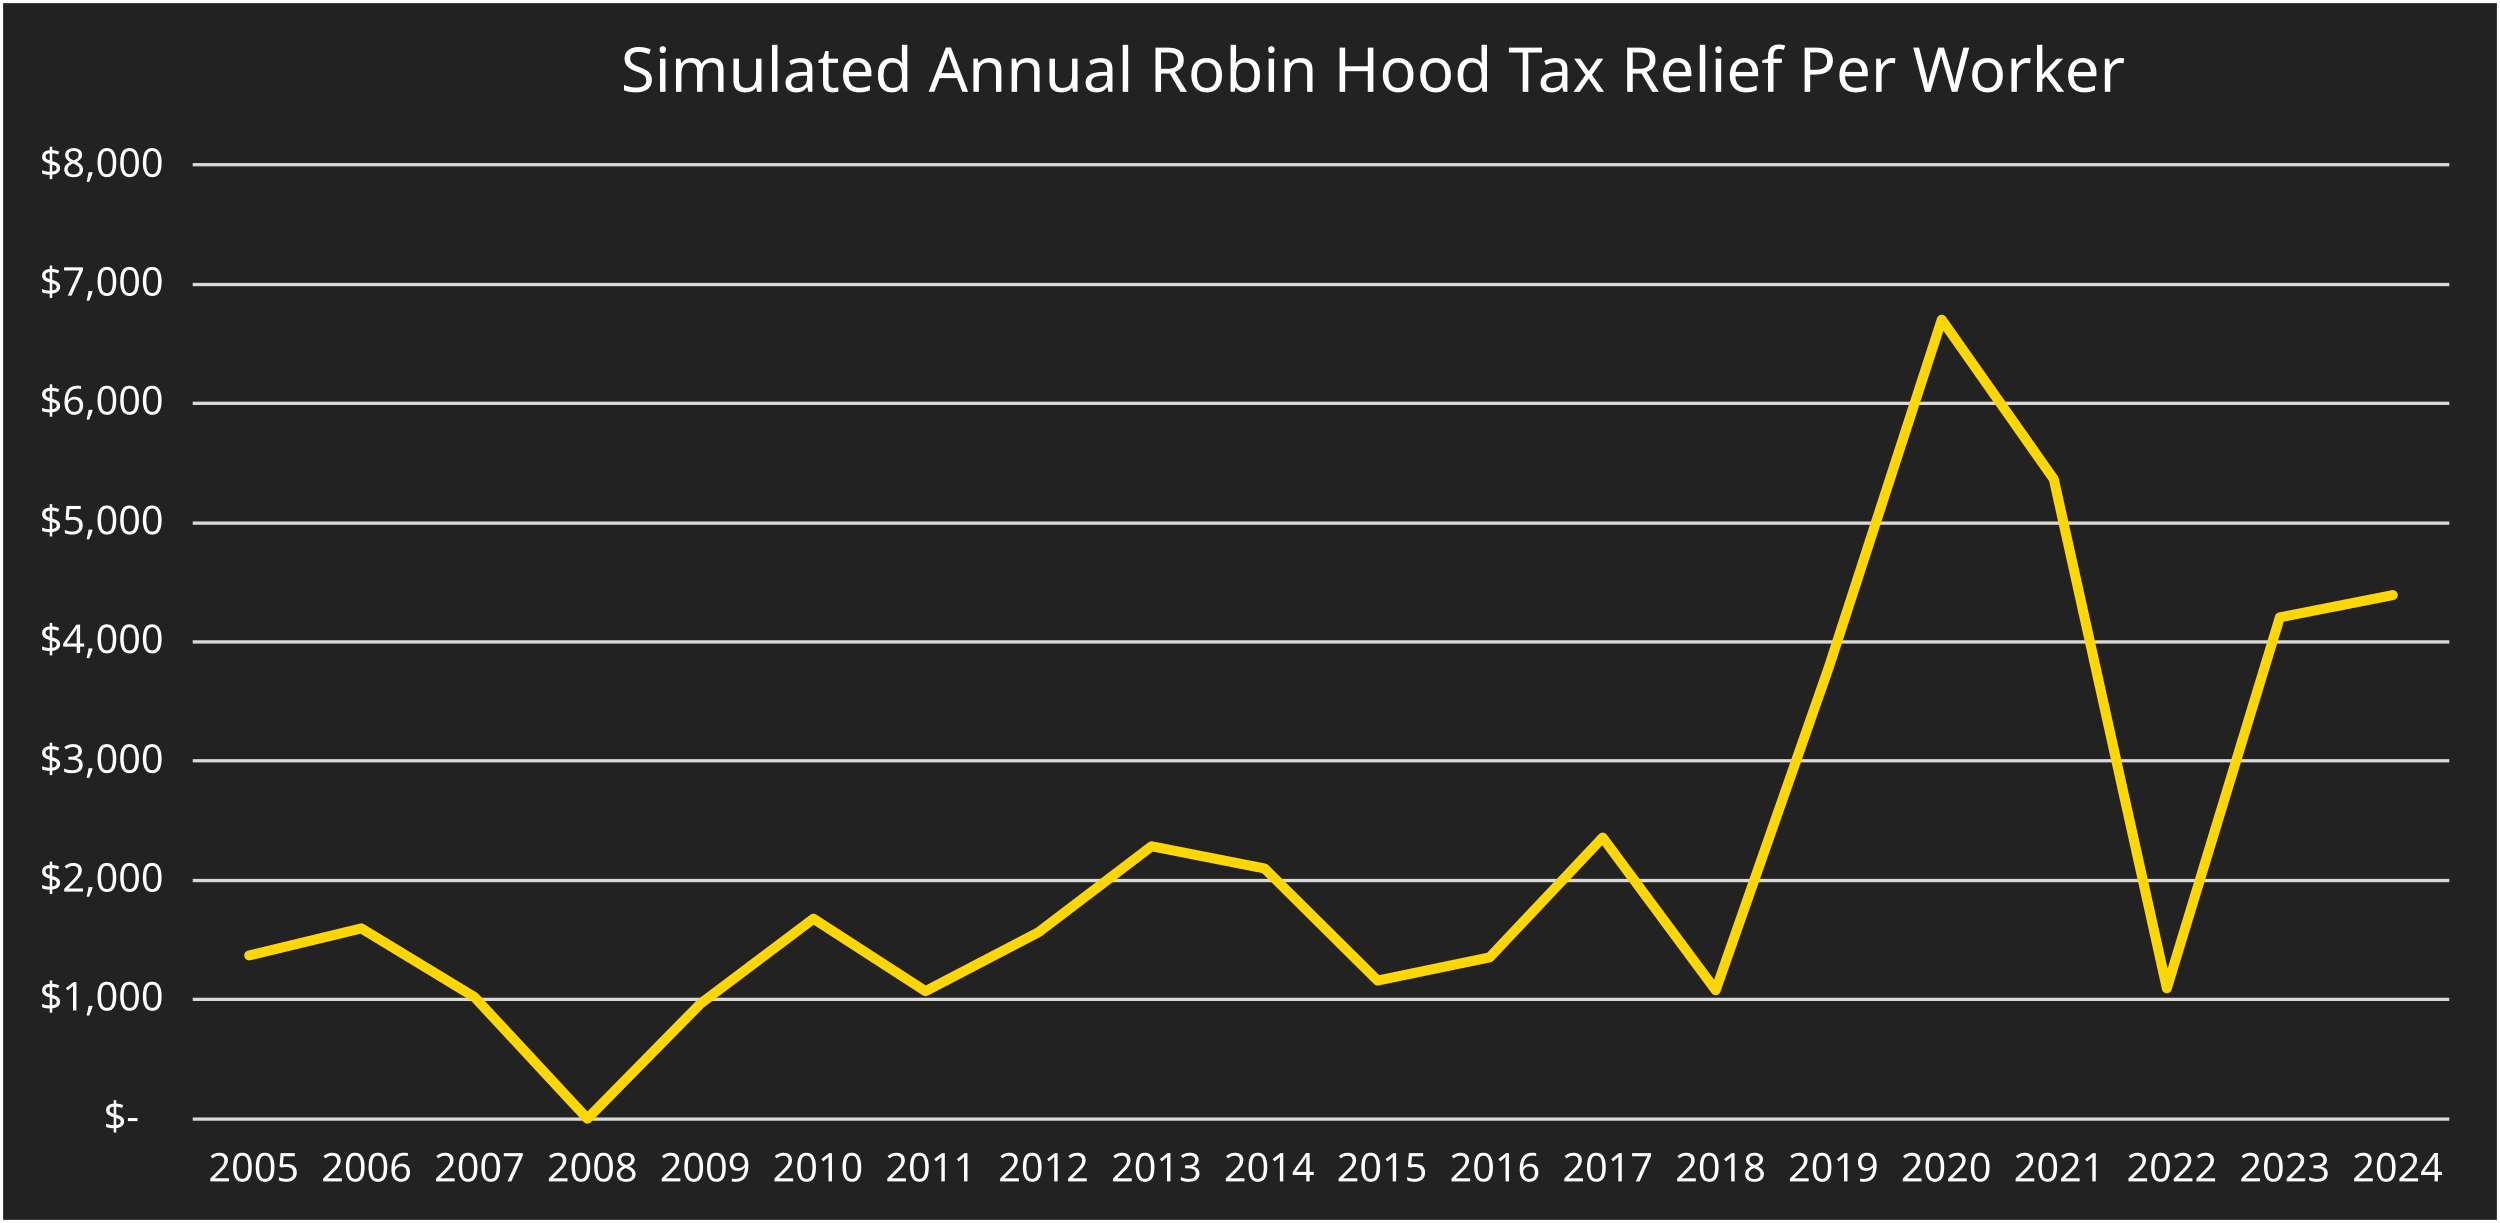
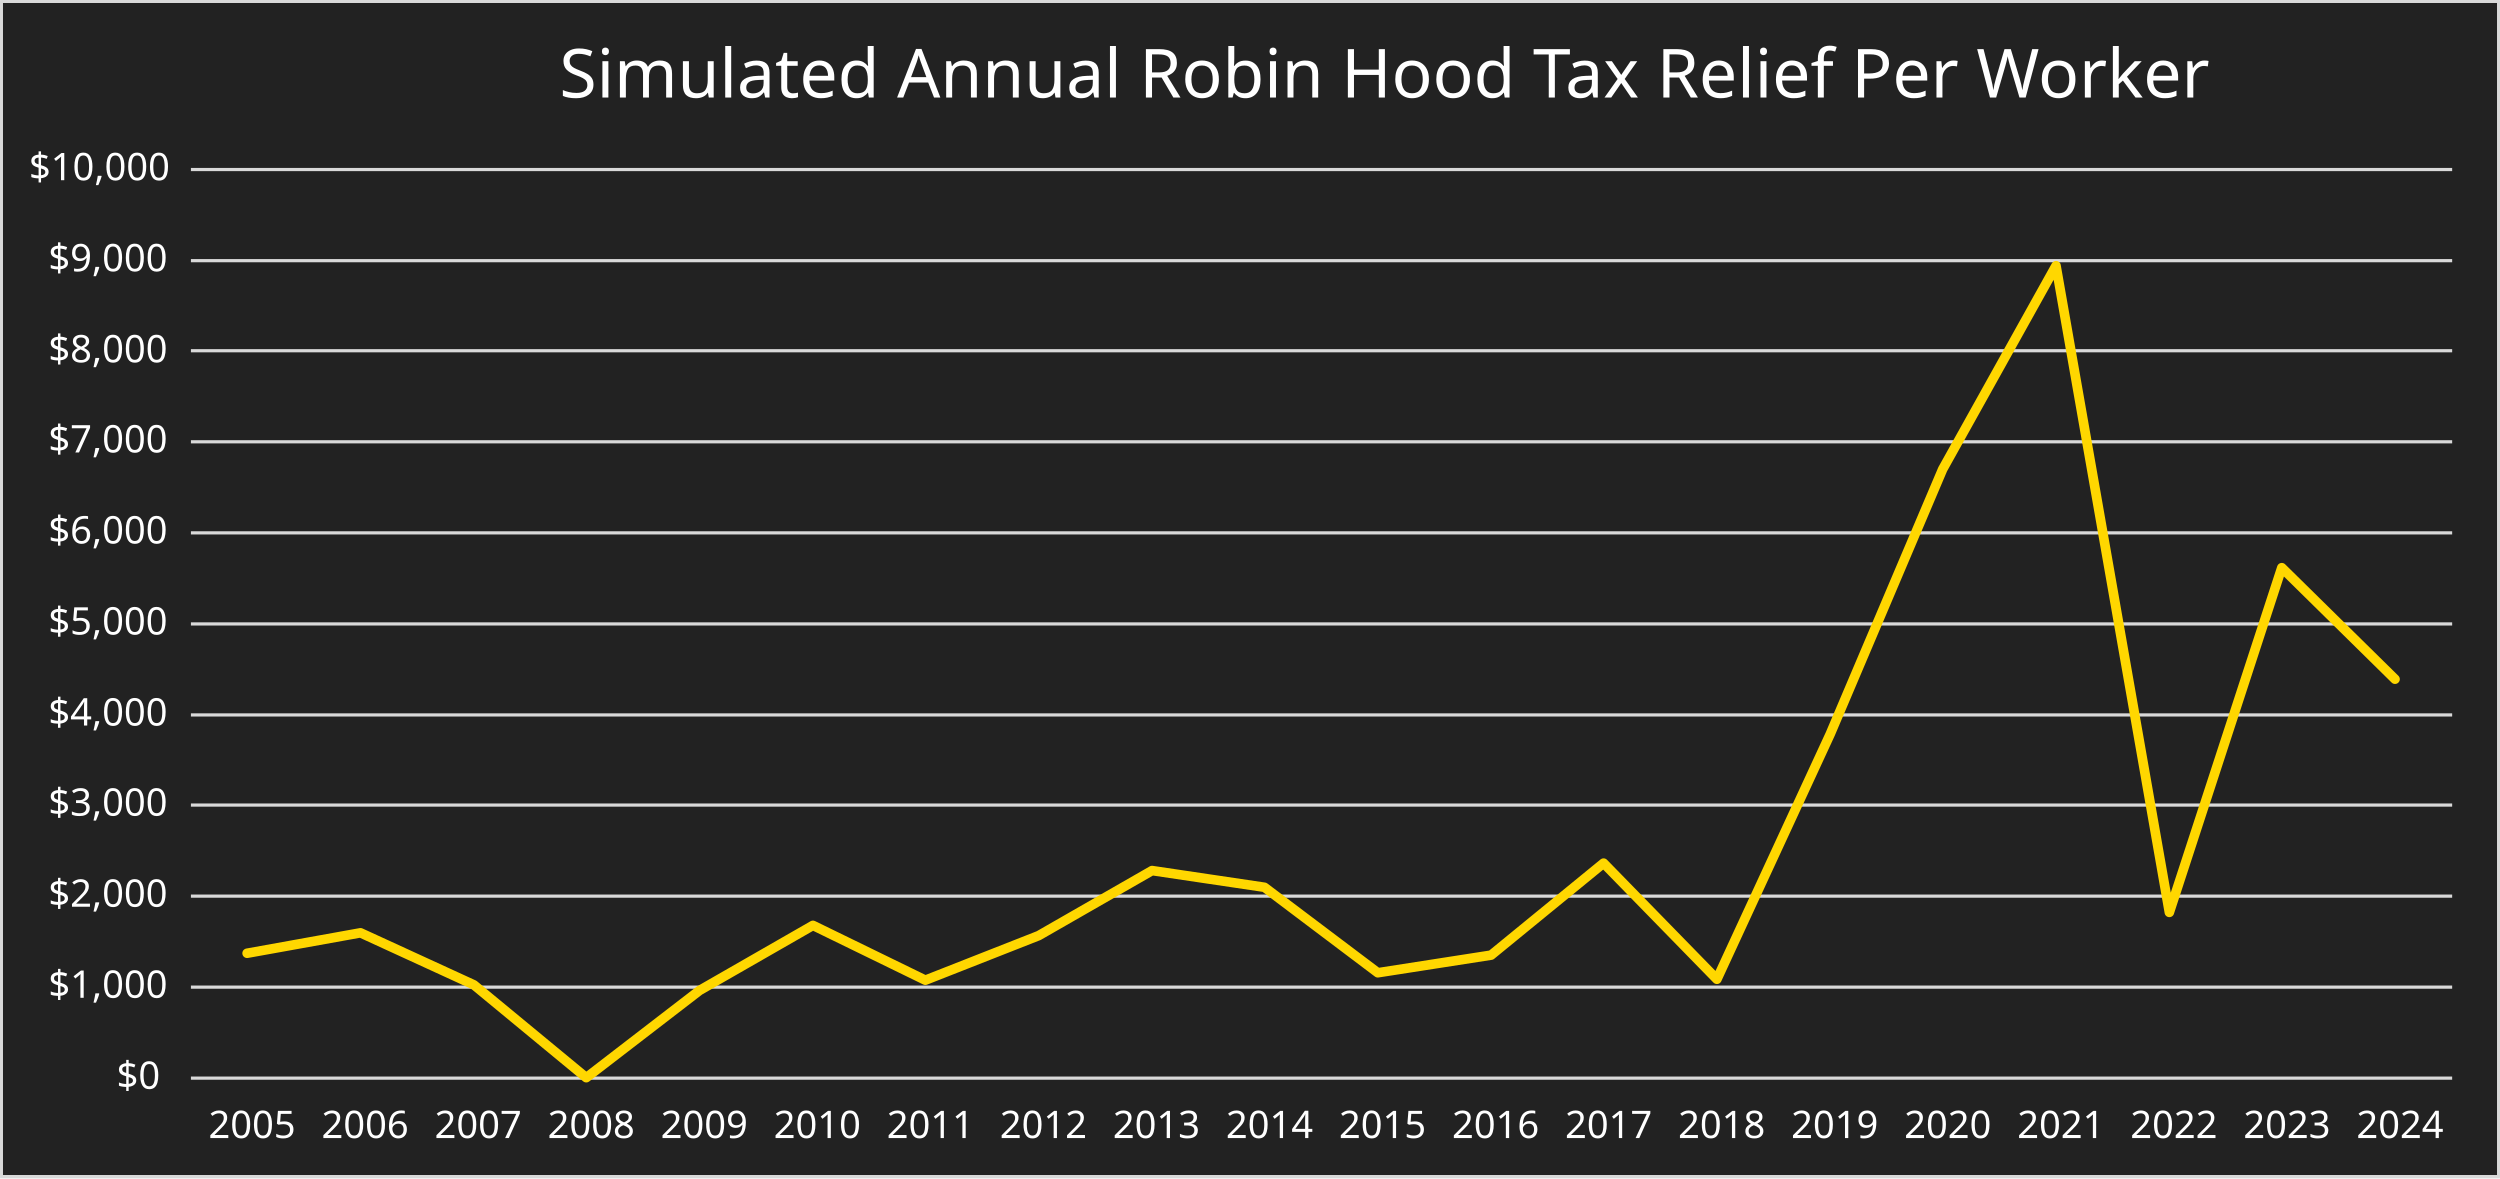
- <svg xmlns="http://www.w3.org/2000/svg" width="2588" height="1266" xml:space="preserve" overflow="hidden">
+ <svg xmlns="http://www.w3.org/2000/svg" width="2691" height="1268" xml:space="preserve" overflow="hidden">
  <defs>
    <clipPath id="clip0">
-       <rect x="845" y="592" width="2588" height="1266" />
+       <rect x="858" y="1525" width="2691" height="1268" />
    </clipPath>
  </defs>
-   <g clip-path="url(#clip0)" transform="translate(-845 -592)">
-     <rect x="846" y="593" width="2585" height="1263" fill="#222222" />
+   <g clip-path="url(#clip0)" transform="translate(-858 -1525)">
+     <rect x="859" y="1526" width="2688" height="1265" fill="#222222" />
    <g>
-       <path d="M1044.5 1626.55 3380.5 1626.55M1044.5 1503.55 3380.5 1503.55M1044.5 1379.55 3380.5 1379.55M1044.5 1256.54 3380.5 1256.54M1044.5 1133.54 3380.5 1133.54M1044.5 1009.53 3380.5 1009.53M1044.5 886.529 3380.5 886.529M1044.5 762.5 3380.5 762.5" stroke="#D9D9D9" stroke-width="3.438" stroke-linejoin="round" stroke-miterlimit="10" fill="none" />
+       <path d="M1063.5 2587.58 3497.5 2587.58M1063.5 2489.58 3497.5 2489.58M1063.5 2391.58 3497.5 2391.58M1063.5 2294.58 3497.5 2294.58M1063.5 2196.57 3497.5 2196.57M1063.5 2098.57 3497.5 2098.57M1063.5 2000.57 3497.5 2000.57M1063.5 1902.56 3497.5 1902.56M1063.5 1805.56 3497.5 1805.56M1063.5 1707.5 3497.5 1707.5" stroke="#D9D9D9" stroke-width="3.438" stroke-linejoin="round" stroke-miterlimit="10" fill="none" />
    </g>
    <g>
-       <path d="M1044.5 1750.5 3380.5 1750.5" stroke="#D9D9D9" stroke-width="3.438" stroke-linejoin="round" stroke-miterlimit="10" fill="none" fill-rule="evenodd" />
+       <path d="M1063.5 2685.5 3497.5 2685.5" stroke="#D9D9D9" stroke-width="3.438" stroke-linejoin="round" stroke-miterlimit="10" fill="none" fill-rule="evenodd" />
    </g>
    <g>
-       <path d="M1103 1581.05 1219.04 1553.05 1336.04 1624.05 1453.05 1750 1570.05 1631.05 1687.06 1543.05 1803.06 1618.05 1920.06 1557.05 2037.07 1468.05 2154.07 1491.05 2271.07 1607.05 2387.08 1583.05 2504.08 1459.05 2621.09 1617.05 2738.09 1283.04 2855.09 923 2971.1 1088.04 3088.1 1615.05 3205.1 1231.04 3322 1208.04" stroke="#FFD700" stroke-width="10.312" stroke-linecap="round" stroke-linejoin="round" stroke-miterlimit="10" fill="none" />
+       <path d="M1124 2551.08 1246.04 2529.08 1368.04 2585.08 1489.05 2685 1611.05 2591.08 1733.06 2521.08 1854.06 2580.08 1976.06 2532.08 2098.07 2462.08 2219.07 2480.08 2341.08 2572.08 2463.08 2553.08 2584.08 2454.08 2706.09 2579.08 2828.09 2315.08 2949.1 2030.07 3071.1 1811 3193.1 2507.08 3314.11 2136.07 3436 2256.07" stroke="#FFD700" stroke-width="10.312" stroke-linecap="round" stroke-linejoin="round" stroke-miterlimit="10" fill="none" />
    </g>
    <g>
-       <text fill="#FFFFFF" font-family="Aptos Narrow,Aptos Narrow_MSFontService,sans-serif" font-weight="400" font-stretch="semi-condensed" font-size="41" transform="matrix(1 0 0 1 941.669 1762)"> $-</text>
+       <text fill="#FFFFFF" font-family="Aptos Narrow,Aptos Narrow_MSFontService,sans-serif" font-weight="400" font-stretch="semi-condensed" font-size="41" transform="matrix(1 0 0 1 983.492 2697)">$0</text>
    </g>
    <g>
-       <text fill="#FFFFFF" font-family="Aptos Narrow,Aptos Narrow_MSFontService,sans-serif" font-weight="400" font-stretch="semi-condensed" font-size="41" transform="matrix(1 0 0 1 875.417 1638)"> $1,000</text>
+       <text fill="#FFFFFF" font-family="Aptos Narrow,Aptos Narrow_MSFontService,sans-serif" font-weight="400" font-stretch="semi-condensed" font-size="41" transform="matrix(1 0 0 1 910.067 2599)">$1,000</text>
    </g>
    <g>
-       <text fill="#FFFFFF" font-family="Aptos Narrow,Aptos Narrow_MSFontService,sans-serif" font-weight="400" font-stretch="semi-condensed" font-size="41" transform="matrix(1 0 0 1 875.417 1515)"> $2,000</text>
+       <text fill="#FFFFFF" font-family="Aptos Narrow,Aptos Narrow_MSFontService,sans-serif" font-weight="400" font-stretch="semi-condensed" font-size="41" transform="matrix(1 0 0 1 910.067 2501)">$2,000</text>
    </g>
    <g>
-       <text fill="#FFFFFF" font-family="Aptos Narrow,Aptos Narrow_MSFontService,sans-serif" font-weight="400" font-stretch="semi-condensed" font-size="41" transform="matrix(1 0 0 1 875.417 1392)"> $3,000</text>
+       <text fill="#FFFFFF" font-family="Aptos Narrow,Aptos Narrow_MSFontService,sans-serif" font-weight="400" font-stretch="semi-condensed" font-size="41" transform="matrix(1 0 0 1 910.067 2403)">$3,000</text>
    </g>
    <g>
-       <text fill="#FFFFFF" font-family="Aptos Narrow,Aptos Narrow_MSFontService,sans-serif" font-weight="400" font-stretch="semi-condensed" font-size="41" transform="matrix(1 0 0 1 875.417 1268)"> $4,000</text>
+       <text fill="#FFFFFF" font-family="Aptos Narrow,Aptos Narrow_MSFontService,sans-serif" font-weight="400" font-stretch="semi-condensed" font-size="41" transform="matrix(1 0 0 1 910.067 2306)">$4,000</text>
    </g>
    <g>
-       <text fill="#FFFFFF" font-family="Aptos Narrow,Aptos Narrow_MSFontService,sans-serif" font-weight="400" font-stretch="semi-condensed" font-size="41" transform="matrix(1 0 0 1 875.417 1145)"> $5,000</text>
+       <text fill="#FFFFFF" font-family="Aptos Narrow,Aptos Narrow_MSFontService,sans-serif" font-weight="400" font-stretch="semi-condensed" font-size="41" transform="matrix(1 0 0 1 910.067 2208)">$5,000</text>
    </g>
    <g>
-       <text fill="#FFFFFF" font-family="Aptos Narrow,Aptos Narrow_MSFontService,sans-serif" font-weight="400" font-stretch="semi-condensed" font-size="41" transform="matrix(1 0 0 1 875.417 1021)"> $6,000</text>
+       <text fill="#FFFFFF" font-family="Aptos Narrow,Aptos Narrow_MSFontService,sans-serif" font-weight="400" font-stretch="semi-condensed" font-size="41" transform="matrix(1 0 0 1 910.067 2110)">$6,000</text>
    </g>
    <g>
-       <text fill="#FFFFFF" font-family="Aptos Narrow,Aptos Narrow_MSFontService,sans-serif" font-weight="400" font-stretch="semi-condensed" font-size="41" transform="matrix(1 0 0 1 875.417 898)"> $7,000</text>
+       <text fill="#FFFFFF" font-family="Aptos Narrow,Aptos Narrow_MSFontService,sans-serif" font-weight="400" font-stretch="semi-condensed" font-size="41" transform="matrix(1 0 0 1 910.067 2012)">$7,000</text>
    </g>
    <g>
-       <text fill="#FFFFFF" font-family="Aptos Narrow,Aptos Narrow_MSFontService,sans-serif" font-weight="400" font-stretch="semi-condensed" font-size="41" transform="matrix(1 0 0 1 875.417 775)"> $8,000</text>
+       <text fill="#FFFFFF" font-family="Aptos Narrow,Aptos Narrow_MSFontService,sans-serif" font-weight="400" font-stretch="semi-condensed" font-size="41" transform="matrix(1 0 0 1 910.067 1915)">$8,000</text>
    </g>
    <g>
-       <text fill="#FFFFFF" font-family="Aptos Narrow,Aptos Narrow_MSFontService,sans-serif" font-weight="400" font-stretch="semi-condensed" font-size="41" transform="matrix(1 0 0 1 1060.77 1815)">2005</text>
+       <text fill="#FFFFFF" font-family="Aptos Narrow,Aptos Narrow_MSFontService,sans-serif" font-weight="400" font-stretch="semi-condensed" font-size="41" transform="matrix(1 0 0 1 910.067 1817)">$9,000</text>
    </g>
    <g>
-       <text fill="#FFFFFF" font-family="Aptos Narrow,Aptos Narrow_MSFontService,sans-serif" font-weight="400" font-stretch="semi-condensed" font-size="41" transform="matrix(1 0 0 1 1177.57 1815)">2006</text>
+       <text fill="#FFFFFF" font-family="Aptos Narrow,Aptos Narrow_MSFontService,sans-serif" font-weight="400" font-stretch="semi-condensed" font-size="41" transform="matrix(1 0 0 1 889.167 1719)">$10,000</text>
    </g>
    <g>
-       <text fill="#FFFFFF" font-family="Aptos Narrow,Aptos Narrow_MSFontService,sans-serif" font-weight="400" font-stretch="semi-condensed" font-size="41" transform="matrix(1 0 0 1 1294.38 1815)">2007</text>
+       <text fill="#FFFFFF" font-family="Aptos Narrow,Aptos Narrow_MSFontService,sans-serif" font-weight="400" font-stretch="semi-condensed" font-size="41" transform="matrix(1 0 0 1 1082.42 2750)">2005</text>
    </g>
    <g>
-       <text fill="#FFFFFF" font-family="Aptos Narrow,Aptos Narrow_MSFontService,sans-serif" font-weight="400" font-stretch="semi-condensed" font-size="41" transform="matrix(1 0 0 1 1411.18 1815)">2008</text>
+       <text fill="#FFFFFF" font-family="Aptos Narrow,Aptos Narrow_MSFontService,sans-serif" font-weight="400" font-stretch="semi-condensed" font-size="41" transform="matrix(1 0 0 1 1204.1 2750)">2006</text>
    </g>
    <g>
-       <text fill="#FFFFFF" font-family="Aptos Narrow,Aptos Narrow_MSFontService,sans-serif" font-weight="400" font-stretch="semi-condensed" font-size="41" transform="matrix(1 0 0 1 1527.98 1815)">2009</text>
+       <text fill="#FFFFFF" font-family="Aptos Narrow,Aptos Narrow_MSFontService,sans-serif" font-weight="400" font-stretch="semi-condensed" font-size="41" transform="matrix(1 0 0 1 1325.79 2750)">2007</text>
    </g>
    <g>
-       <text fill="#FFFFFF" font-family="Aptos Narrow,Aptos Narrow_MSFontService,sans-serif" font-weight="400" font-stretch="semi-condensed" font-size="41" transform="matrix(1 0 0 1 1644.78 1815)">2010</text>
+       <text fill="#FFFFFF" font-family="Aptos Narrow,Aptos Narrow_MSFontService,sans-serif" font-weight="400" font-stretch="semi-condensed" font-size="41" transform="matrix(1 0 0 1 1447.47 2750)">2008</text>
    </g>
    <g>
-       <text fill="#FFFFFF" font-family="Aptos Narrow,Aptos Narrow_MSFontService,sans-serif" font-weight="400" font-stretch="semi-condensed" font-size="41" transform="matrix(1 0 0 1 1761.58 1815)">2011</text>
+       <text fill="#FFFFFF" font-family="Aptos Narrow,Aptos Narrow_MSFontService,sans-serif" font-weight="400" font-stretch="semi-condensed" font-size="41" transform="matrix(1 0 0 1 1569.16 2750)">2009</text>
    </g>
    <g>
-       <text fill="#FFFFFF" font-family="Aptos Narrow,Aptos Narrow_MSFontService,sans-serif" font-weight="400" font-stretch="semi-condensed" font-size="41" transform="matrix(1 0 0 1 1878.39 1815)">2012</text>
+       <text fill="#FFFFFF" font-family="Aptos Narrow,Aptos Narrow_MSFontService,sans-serif" font-weight="400" font-stretch="semi-condensed" font-size="41" transform="matrix(1 0 0 1 1690.84 2750)">2010</text>
    </g>
    <g>
-       <text fill="#FFFFFF" font-family="Aptos Narrow,Aptos Narrow_MSFontService,sans-serif" font-weight="400" font-stretch="semi-condensed" font-size="41" transform="matrix(1 0 0 1 1995.19 1815)">2013</text>
+       <text fill="#FFFFFF" font-family="Aptos Narrow,Aptos Narrow_MSFontService,sans-serif" font-weight="400" font-stretch="semi-condensed" font-size="41" transform="matrix(1 0 0 1 1812.53 2750)">2011</text>
    </g>
    <g>
-       <text fill="#FFFFFF" font-family="Aptos Narrow,Aptos Narrow_MSFontService,sans-serif" font-weight="400" font-stretch="semi-condensed" font-size="41" transform="matrix(1 0 0 1 2111.99 1815)">2014</text>
+       <text fill="#FFFFFF" font-family="Aptos Narrow,Aptos Narrow_MSFontService,sans-serif" font-weight="400" font-stretch="semi-condensed" font-size="41" transform="matrix(1 0 0 1 1934.22 2750)">2012</text>
    </g>
    <g>
-       <text fill="#FFFFFF" font-family="Aptos Narrow,Aptos Narrow_MSFontService,sans-serif" font-weight="400" font-stretch="semi-condensed" font-size="41" transform="matrix(1 0 0 1 2228.79 1815)">2015</text>
+       <text fill="#FFFFFF" font-family="Aptos Narrow,Aptos Narrow_MSFontService,sans-serif" font-weight="400" font-stretch="semi-condensed" font-size="41" transform="matrix(1 0 0 1 2055.9 2750)">2013</text>
    </g>
    <g>
-       <text fill="#FFFFFF" font-family="Aptos Narrow,Aptos Narrow_MSFontService,sans-serif" font-weight="400" font-stretch="semi-condensed" font-size="41" transform="matrix(1 0 0 1 2345.59 1815)">2016</text>
+       <text fill="#FFFFFF" font-family="Aptos Narrow,Aptos Narrow_MSFontService,sans-serif" font-weight="400" font-stretch="semi-condensed" font-size="41" transform="matrix(1 0 0 1 2177.59 2750)">2014</text>
    </g>
    <g>
-       <text fill="#FFFFFF" font-family="Aptos Narrow,Aptos Narrow_MSFontService,sans-serif" font-weight="400" font-stretch="semi-condensed" font-size="41" transform="matrix(1 0 0 1 2462.39 1815)">2017</text>
+       <text fill="#FFFFFF" font-family="Aptos Narrow,Aptos Narrow_MSFontService,sans-serif" font-weight="400" font-stretch="semi-condensed" font-size="41" transform="matrix(1 0 0 1 2299.27 2750)">2015</text>
    </g>
    <g>
-       <text fill="#FFFFFF" font-family="Aptos Narrow,Aptos Narrow_MSFontService,sans-serif" font-weight="400" font-stretch="semi-condensed" font-size="41" transform="matrix(1 0 0 1 2579.2 1815)">2018</text>
+       <text fill="#FFFFFF" font-family="Aptos Narrow,Aptos Narrow_MSFontService,sans-serif" font-weight="400" font-stretch="semi-condensed" font-size="41" transform="matrix(1 0 0 1 2420.96 2750)">2016</text>
    </g>
    <g>
-       <text fill="#FFFFFF" font-family="Aptos Narrow,Aptos Narrow_MSFontService,sans-serif" font-weight="400" font-stretch="semi-condensed" font-size="41" transform="matrix(1 0 0 1 2696 1815)">2019</text>
+       <text fill="#FFFFFF" font-family="Aptos Narrow,Aptos Narrow_MSFontService,sans-serif" font-weight="400" font-stretch="semi-condensed" font-size="41" transform="matrix(1 0 0 1 2542.64 2750)">2017</text>
    </g>
    <g>
-       <text fill="#FFFFFF" font-family="Aptos Narrow,Aptos Narrow_MSFontService,sans-serif" font-weight="400" font-stretch="semi-condensed" font-size="41" transform="matrix(1 0 0 1 2812.8 1815)">2020</text>
+       <text fill="#FFFFFF" font-family="Aptos Narrow,Aptos Narrow_MSFontService,sans-serif" font-weight="400" font-stretch="semi-condensed" font-size="41" transform="matrix(1 0 0 1 2664.33 2750)">2018</text>
    </g>
    <g>
-       <text fill="#FFFFFF" font-family="Aptos Narrow,Aptos Narrow_MSFontService,sans-serif" font-weight="400" font-stretch="semi-condensed" font-size="41" transform="matrix(1 0 0 1 2929.6 1815)">2021</text>
+       <text fill="#FFFFFF" font-family="Aptos Narrow,Aptos Narrow_MSFontService,sans-serif" font-weight="400" font-stretch="semi-condensed" font-size="41" transform="matrix(1 0 0 1 2786.01 2750)">2019</text>
    </g>
    <g>
-       <text fill="#FFFFFF" font-family="Aptos Narrow,Aptos Narrow_MSFontService,sans-serif" font-weight="400" font-stretch="semi-condensed" font-size="41" transform="matrix(1 0 0 1 3046.4 1815)">2022</text>
+       <text fill="#FFFFFF" font-family="Aptos Narrow,Aptos Narrow_MSFontService,sans-serif" font-weight="400" font-stretch="semi-condensed" font-size="41" transform="matrix(1 0 0 1 2907.7 2750)">2020</text>
    </g>
    <g>
-       <text fill="#FFFFFF" font-family="Aptos Narrow,Aptos Narrow_MSFontService,sans-serif" font-weight="400" font-stretch="semi-condensed" font-size="41" transform="matrix(1 0 0 1 3163.21 1815)">2023</text>
+       <text fill="#FFFFFF" font-family="Aptos Narrow,Aptos Narrow_MSFontService,sans-serif" font-weight="400" font-stretch="semi-condensed" font-size="41" transform="matrix(1 0 0 1 3029.38 2750)">2021</text>
    </g>
    <g>
-       <text fill="#FFFFFF" font-family="Aptos Narrow,Aptos Narrow_MSFontService,sans-serif" font-weight="400" font-stretch="semi-condensed" font-size="41" transform="matrix(1 0 0 1 3280.01 1815)">2024</text>
+       <text fill="#FFFFFF" font-family="Aptos Narrow,Aptos Narrow_MSFontService,sans-serif" font-weight="400" font-stretch="semi-condensed" font-size="41" transform="matrix(1 0 0 1 3151.07 2750)">2022</text>
    </g>
    <g>
-       <text fill="#FFFFFF" font-family="Aptos Narrow,Aptos Narrow_MSFontService,sans-serif" font-weight="400" font-stretch="semi-condensed" font-size="64" transform="matrix(1 0 0 1 1487.69 687)">Simulated Annual Robin Hood Tax Relief Per Worker</text>
+       <text fill="#FFFFFF" font-family="Aptos Narrow,Aptos Narrow_MSFontService,sans-serif" font-weight="400" font-stretch="semi-condensed" font-size="41" transform="matrix(1 0 0 1 3272.75 2750)">2023</text>
    </g>
-     <rect x="846.5" y="593.5" width="2585" height="1263" stroke="#FFFFFF" stroke-width="3.438" stroke-linejoin="round" stroke-miterlimit="10" fill="none" />
+     <g>
+       <text fill="#FFFFFF" font-family="Aptos Narrow,Aptos Narrow_MSFontService,sans-serif" font-weight="400" font-stretch="semi-condensed" font-size="41" transform="matrix(1 0 0 1 3394.44 2750)">2024</text>
+     </g>
+     <g>
+       <text fill="#FFFFFF" font-family="Aptos Narrow,Aptos Narrow_MSFontService,sans-serif" font-weight="400" font-stretch="semi-condensed" font-size="73" transform="matrix(1 0 0 1 1460.15 1630)">Simulated Annual Robin Hood Tax Relief Per Worker</text>
+     </g>
+     <rect x="859.5" y="1526.5" width="2688" height="1265" stroke="#D9D9D9" stroke-width="3.438" stroke-linejoin="round" stroke-miterlimit="10" fill="none" />
  </g>
</svg>
